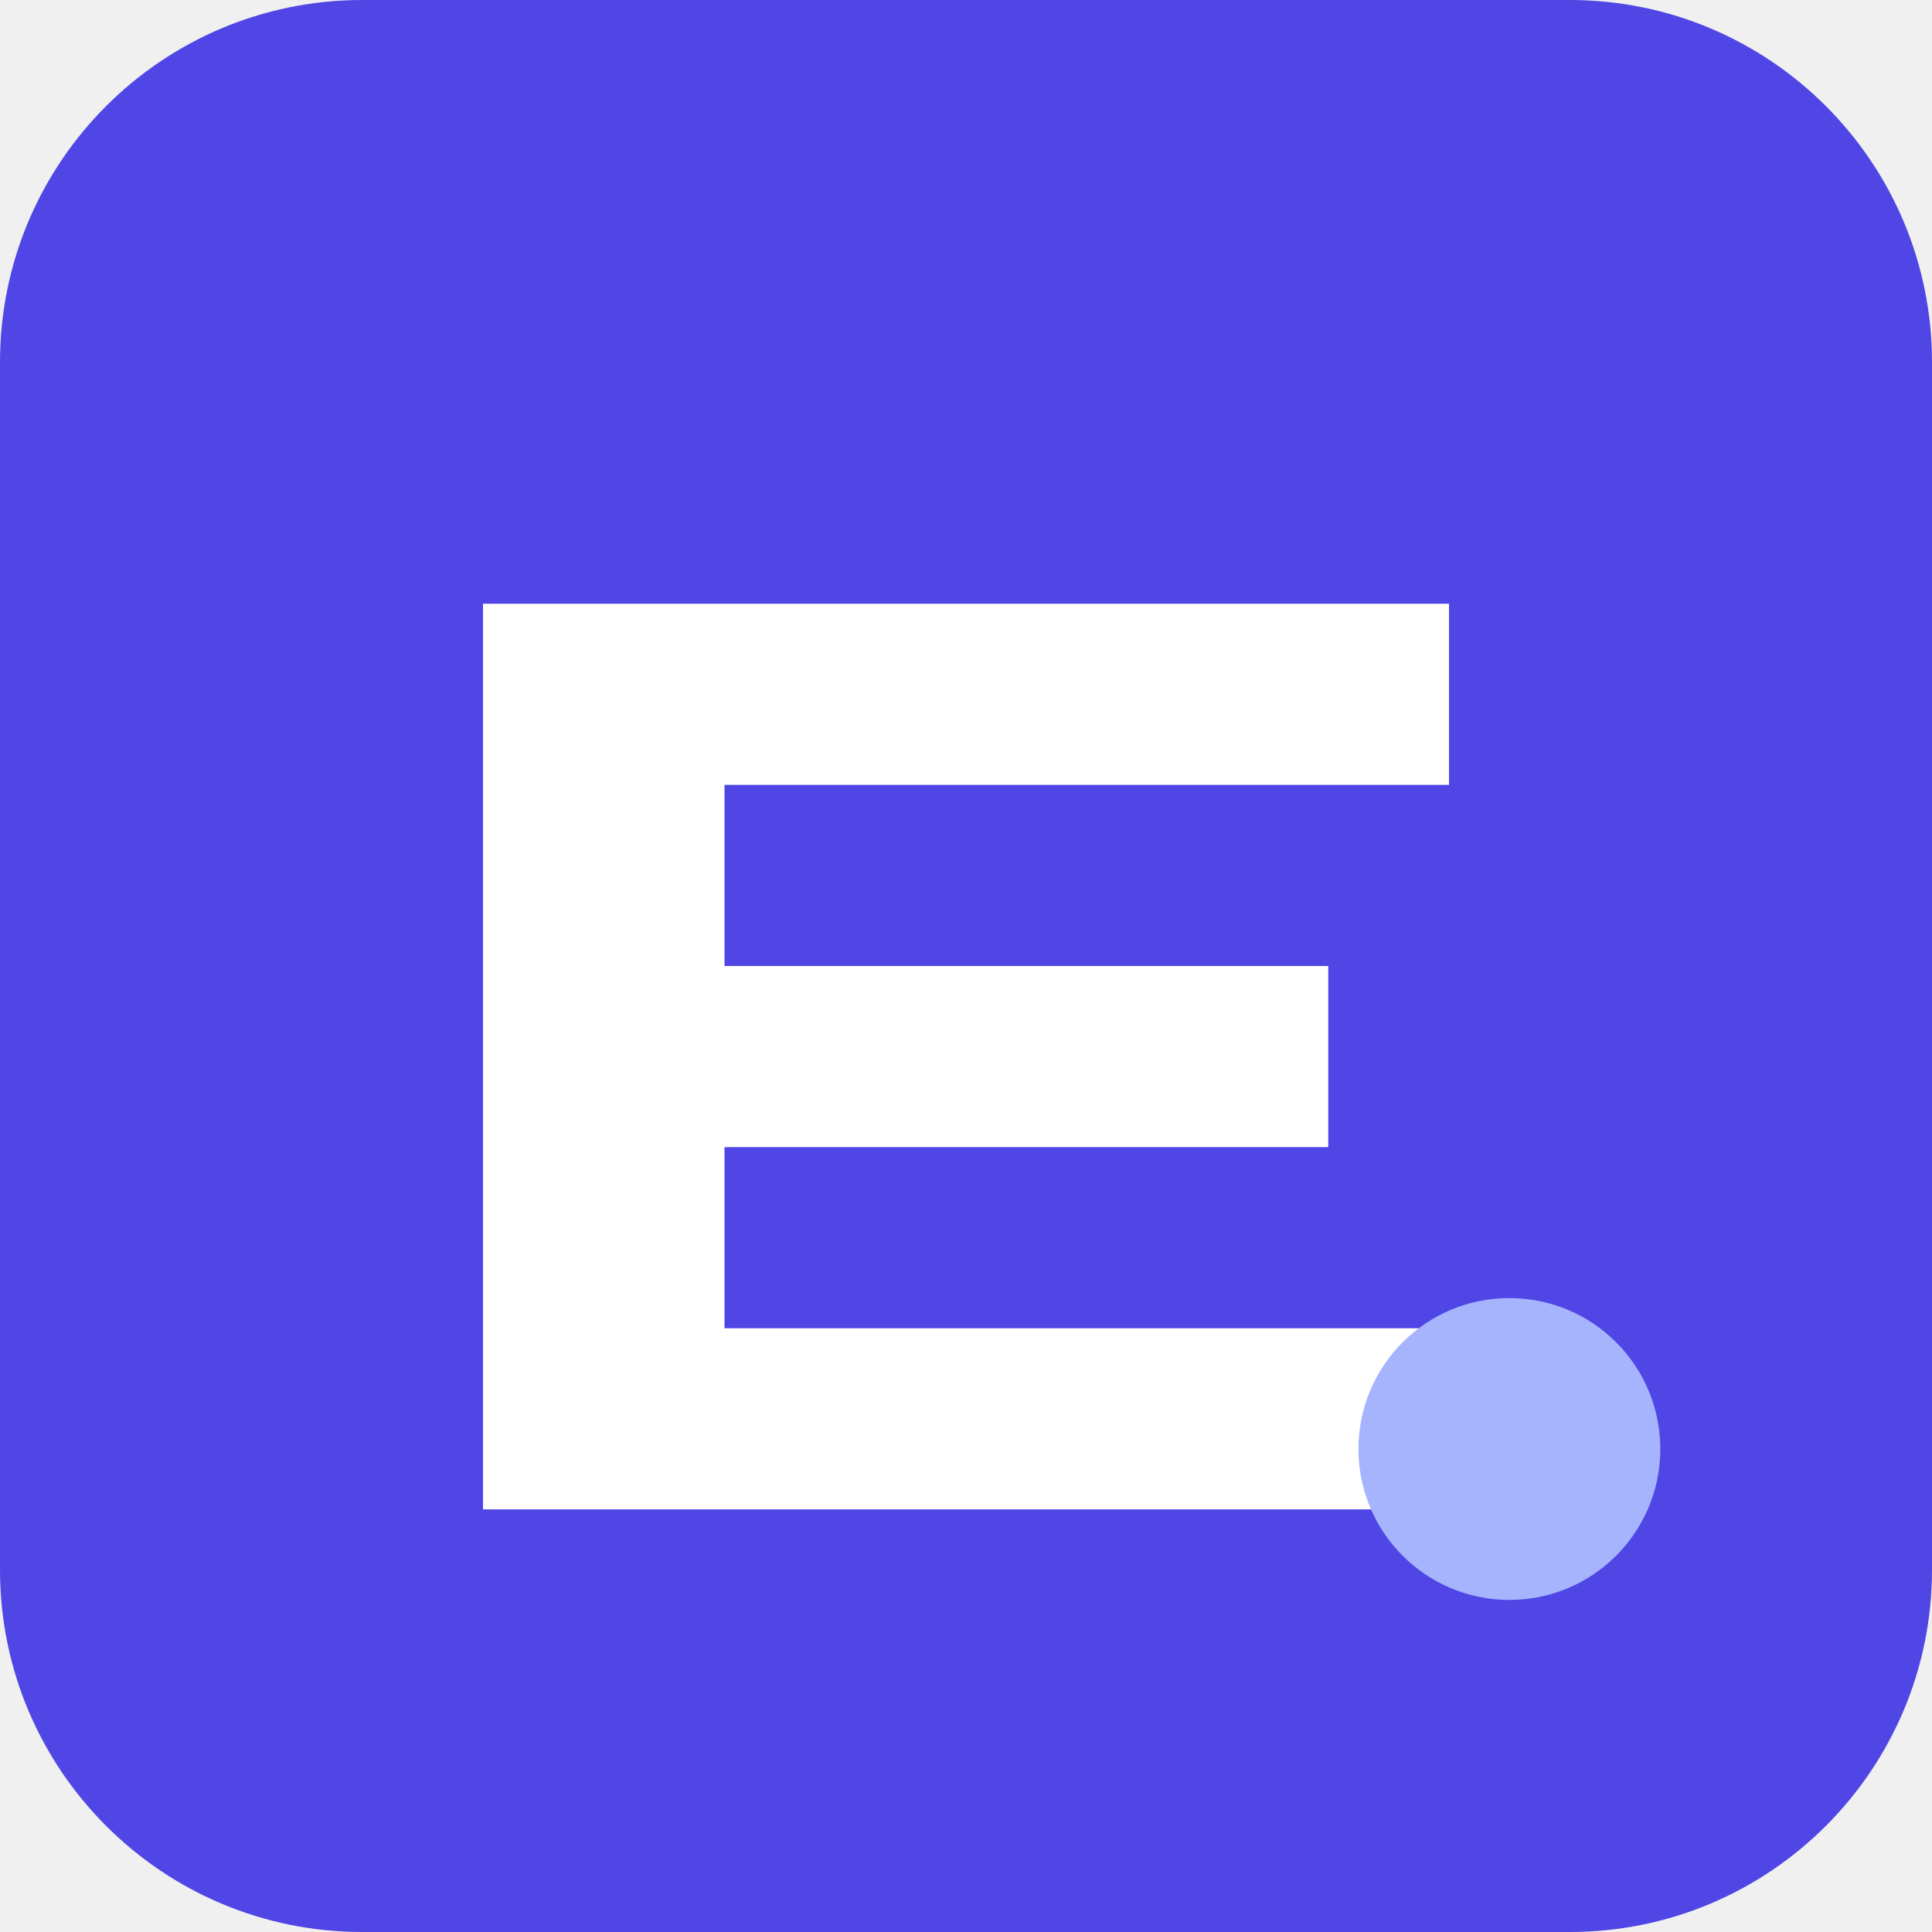
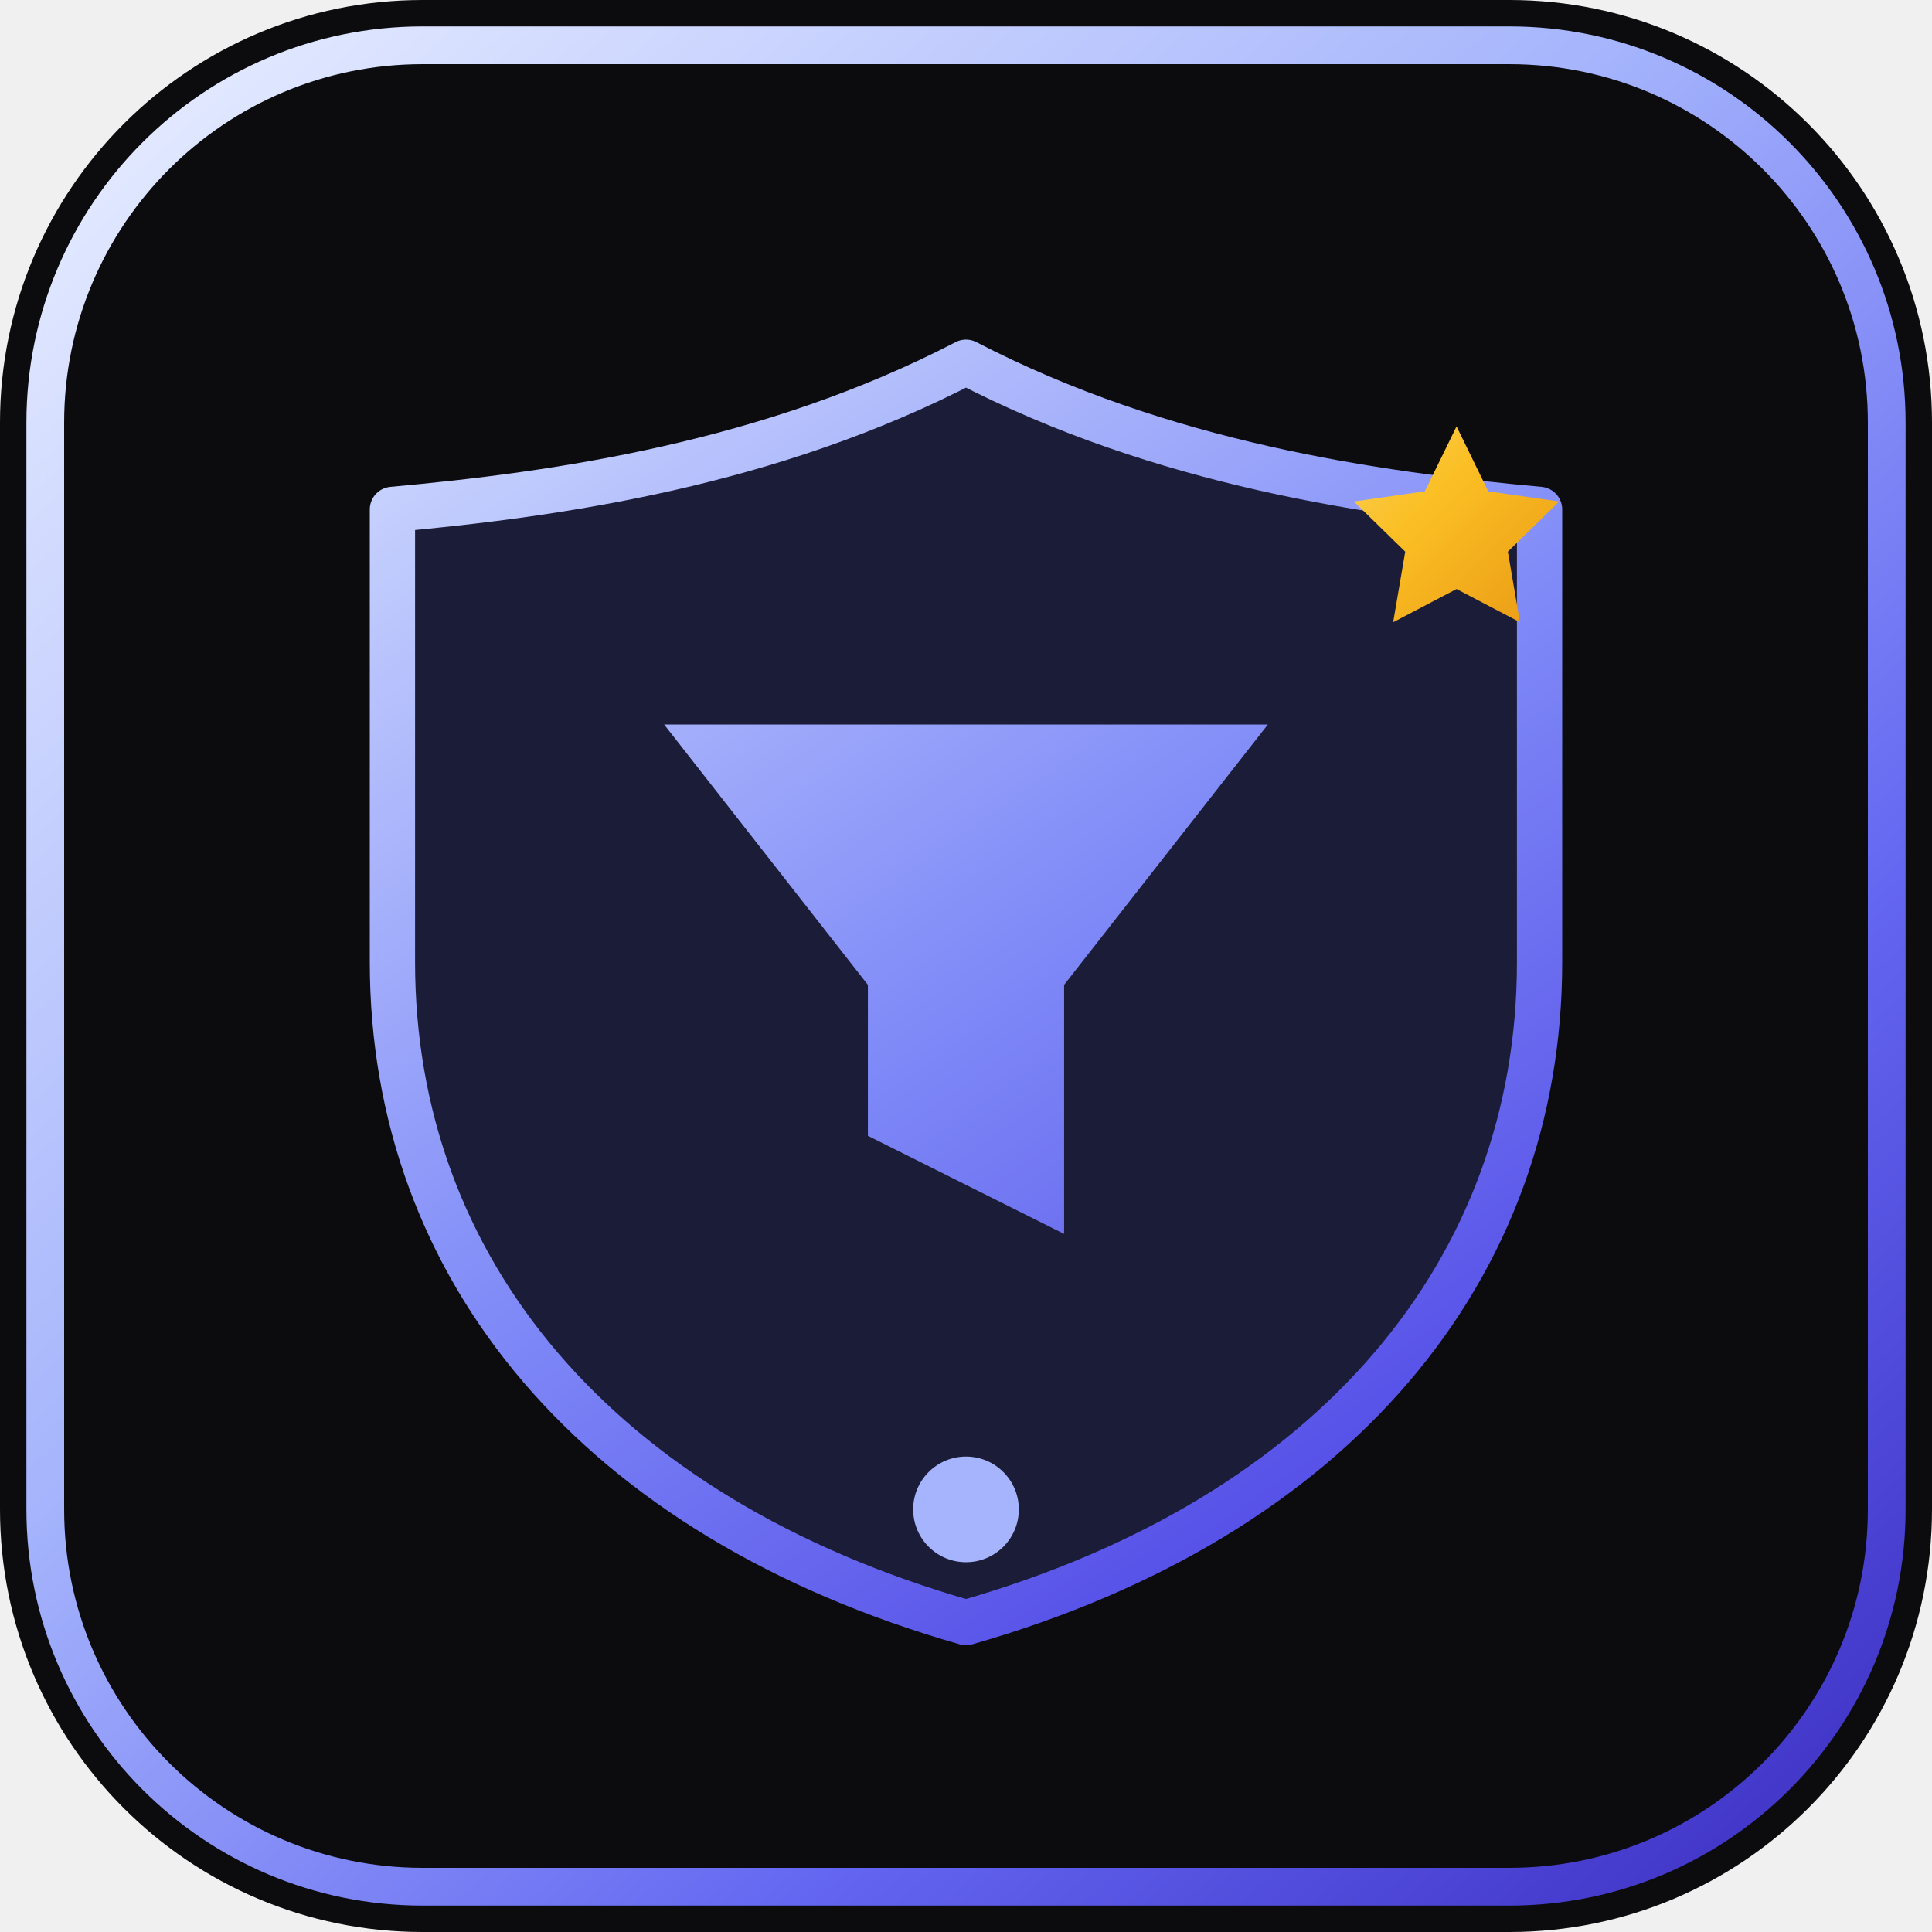
- <svg xmlns="http://www.w3.org/2000/svg" viewBox="0 0 512 512" role="img" aria-label="Filtra.IA">
-   <rect width="512" height="512" rx="96" fill="#4f46e5" />
-   <path fill="#ffffff" d="M128 160h256v48H192v48h160v48H192v48h192v48H128V160z" />
-   <circle cx="400" cy="384" r="40" fill="#a5b4fc" />
+ <svg xmlns="http://www.w3.org/2000/svg" viewBox="0 0 512 512" role="img" aria-label="Filtra.AI">
+   <defs>
+     <linearGradient id="ring" x1="48" y1="32" x2="464" y2="480" gradientUnits="userSpaceOnUse">
+       <stop stop-color="#e0e7ff" />
+       <stop offset="0.4" stop-color="#a5b4fc" />
+       <stop offset="0.75" stop-color="#6366f1" />
+       <stop offset="1" stop-color="#4338ca" />
+     </linearGradient>
+     <linearGradient id="core" x1="144" y1="96" x2="368" y2="416" gradientUnits="userSpaceOnUse">
+       <stop stop-color="#c7d2fe" />
+       <stop offset="0.5" stop-color="#818cf8" />
+       <stop offset="1" stop-color="#4f46e5" />
+     </linearGradient>
+     <linearGradient id="gold" x1="320" y1="64" x2="448" y2="192" gradientUnits="userSpaceOnUse">
+       <stop stop-color="#fef3c7" />
+       <stop offset="0.5" stop-color="#fbbf24" />
+       <stop offset="1" stop-color="#d97706" />
+     </linearGradient>
+   </defs>
+   <rect width="512" height="512" rx="112" fill="#0c0c0f" />
+   <rect x="12" y="12" width="488" height="488" rx="100" fill="none" stroke="url(#ring)" stroke-width="10" />
+   <path d="M256 96c52 27 108 35 152 39v120c0 81-54 147-152 175-98-28-152-94-152-175V135c44-4 100-12 152-39Z" fill="rgba(99,102,241,0.18)" stroke="url(#core)" stroke-width="12" stroke-linejoin="round" />
+   <path d="M176 192h160l-54 69v66l-52-26v-40L176 192Z" fill="url(#core)" />
+   <path d="M386 113l8.4 17.2 18.8 2.7-13.6 13.3 3.2 18.7-16.8-8.8-16.8 8.8 3.2-18.7-13.6-13.3 18.8-2.7L386 113Z" fill="url(#gold)" />
+   <circle cx="256" cy="400" r="14" fill="#a5b4fc" />
</svg>
